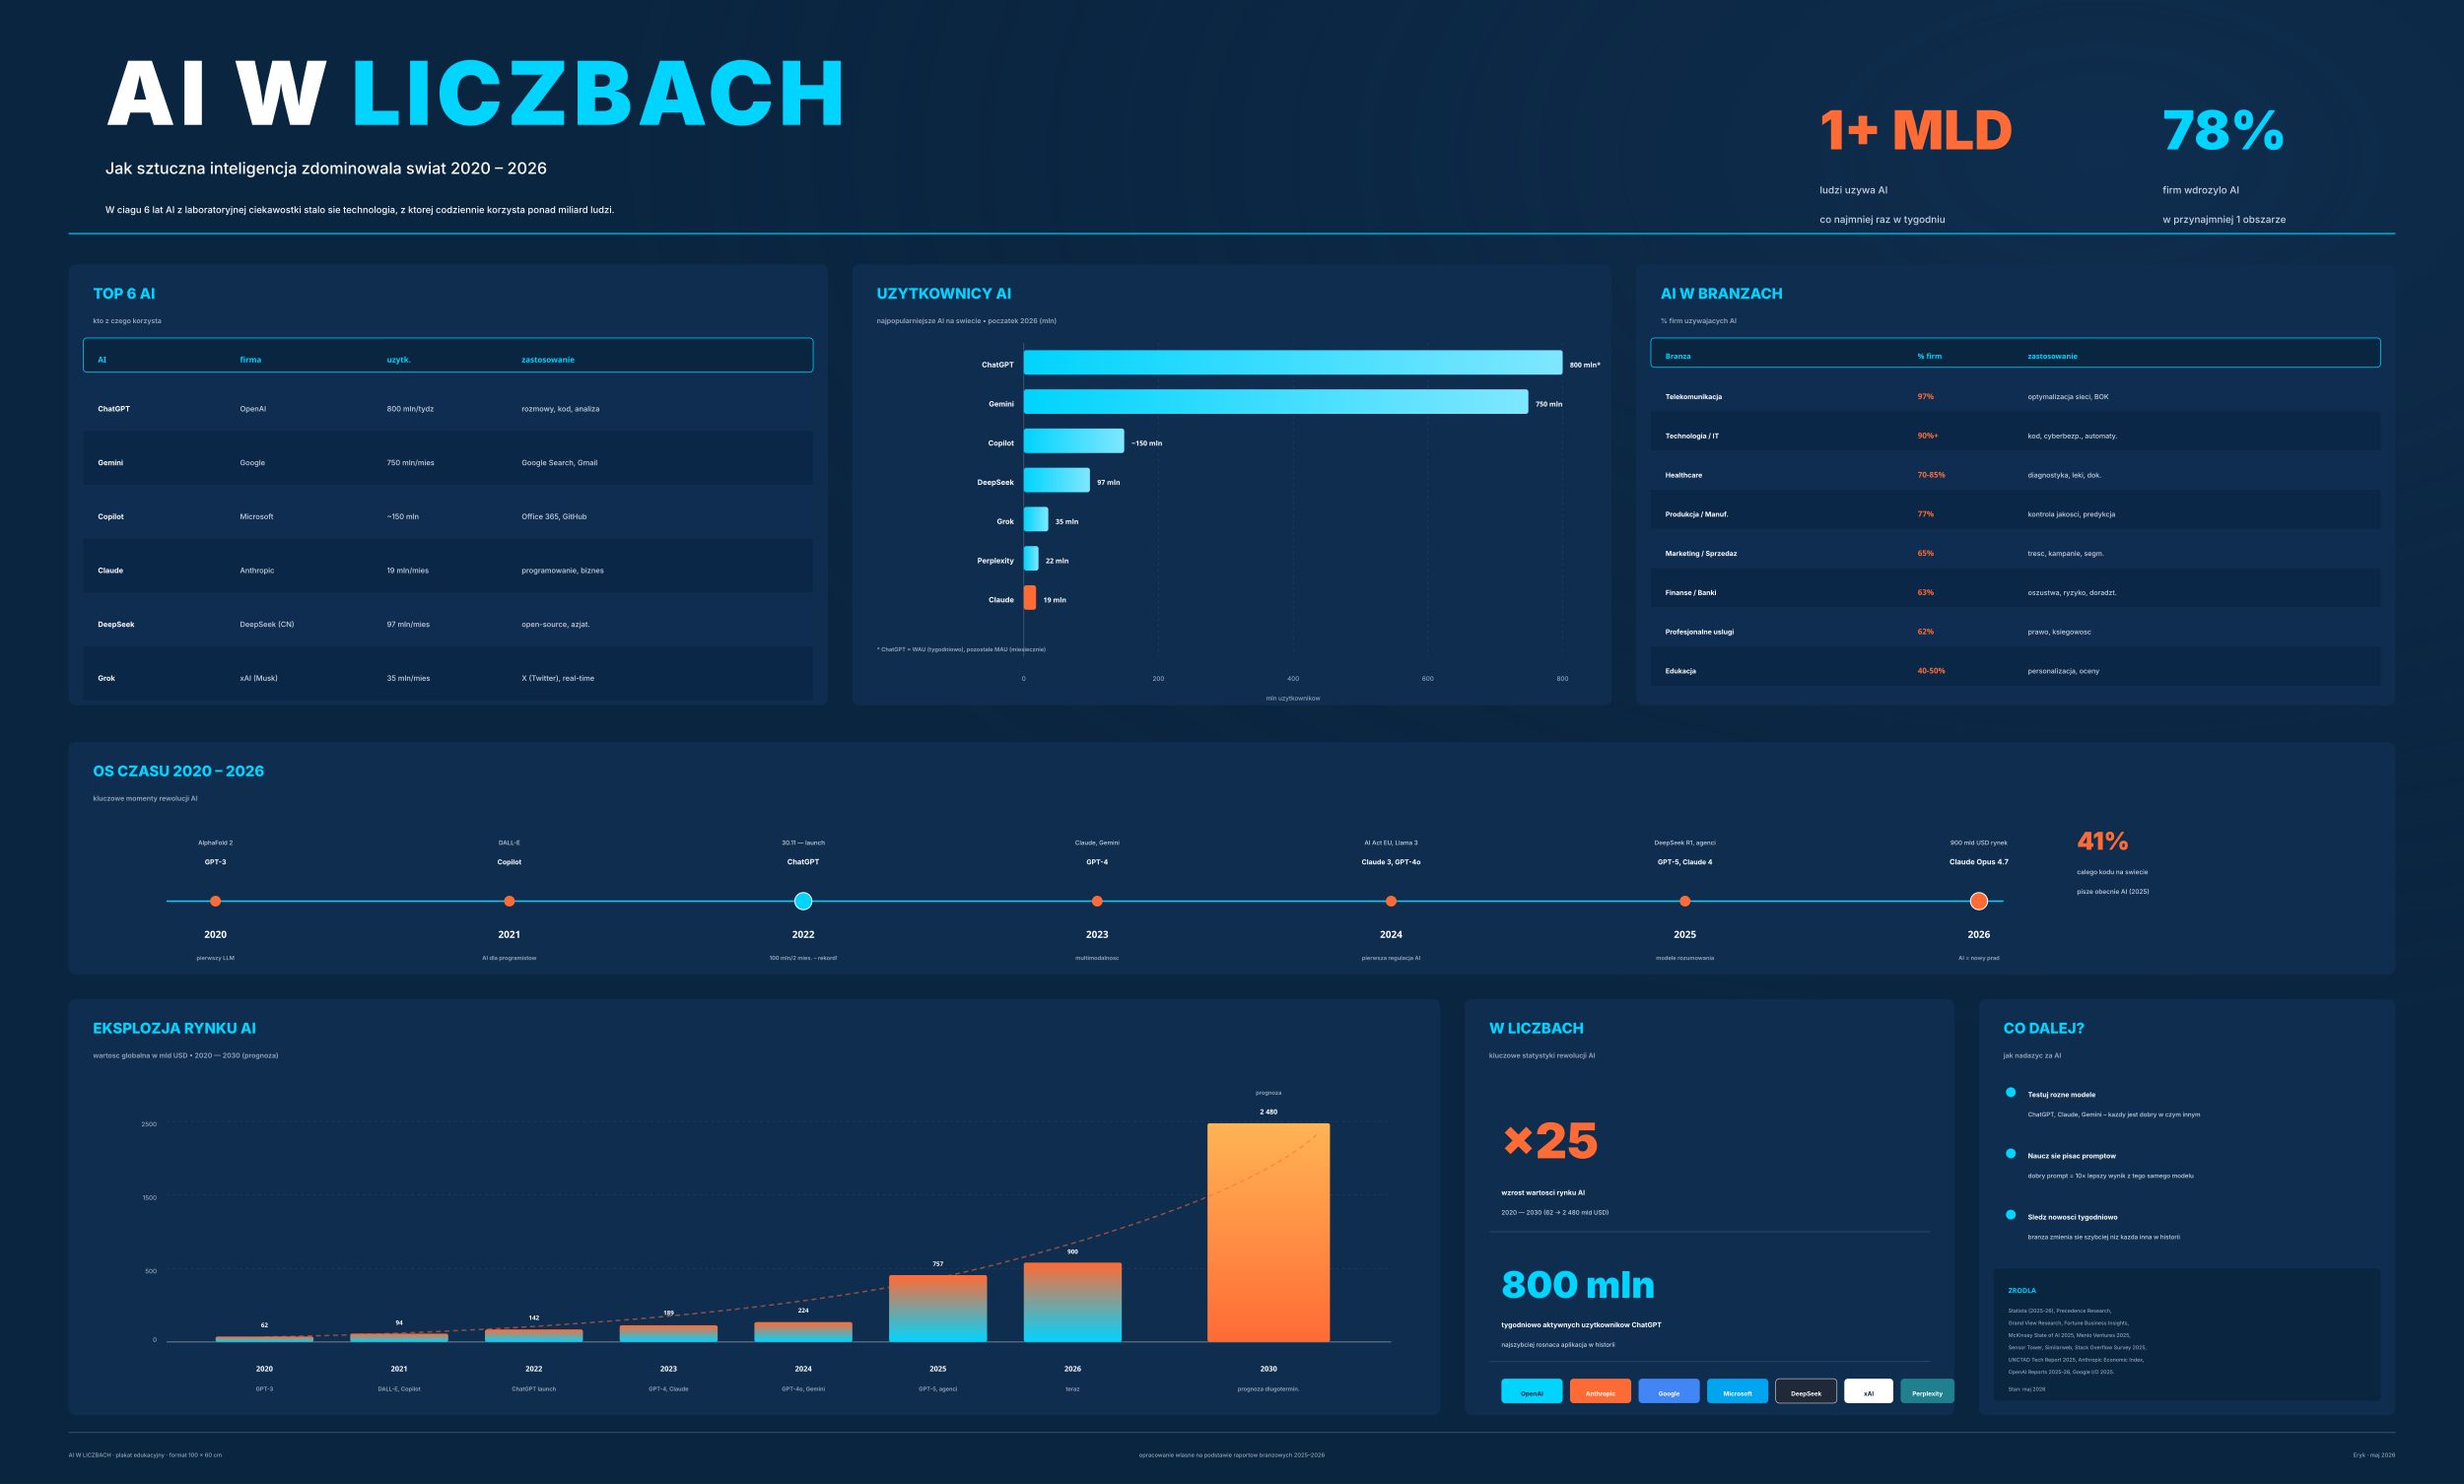
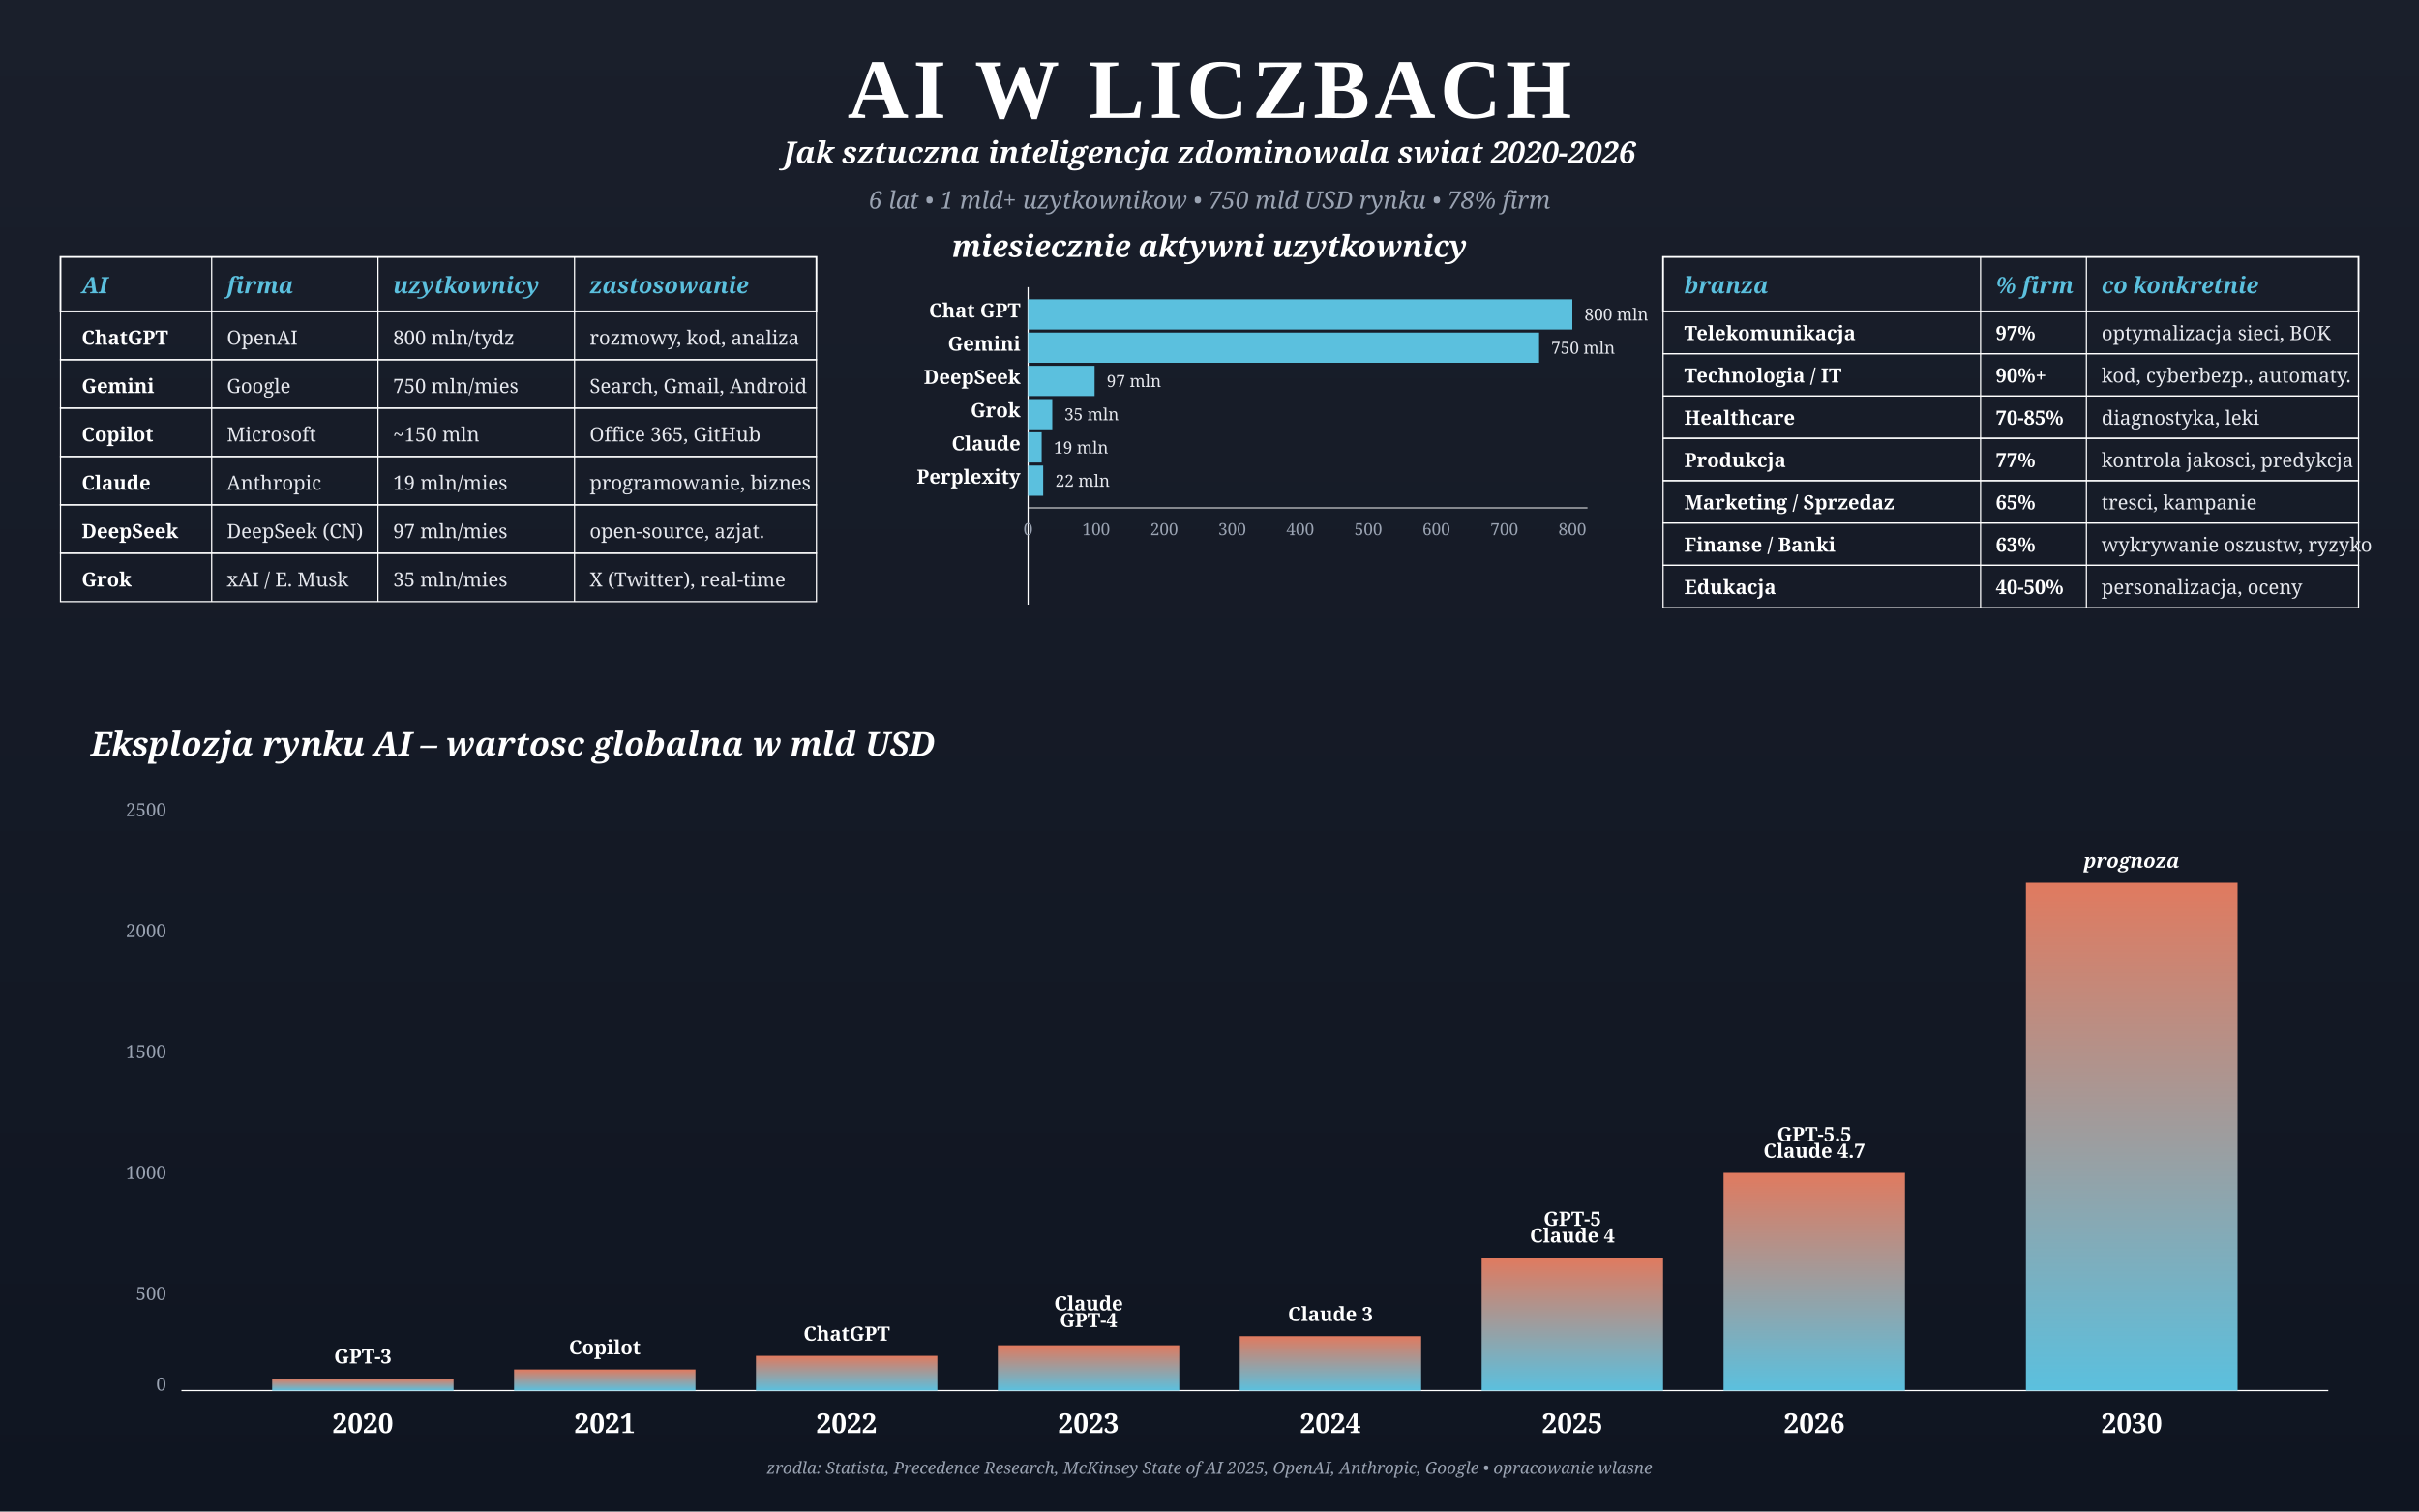
- <svg xmlns="http://www.w3.org/2000/svg" width="1006mm" height="606mm" viewBox="-3 -3 1006 606">
+ <svg xmlns="http://www.w3.org/2000/svg" width="1600" height="1000" viewBox="0 0 1600 1000">
  <defs>
-     <linearGradient id="gradMarket" x1="0" y1="1" x2="0" y2="0">
-       <stop offset="0" stop-color="#00D4FF" />
-       <stop offset="1" stop-color="#FF6B35" />
+     <linearGradient id="gradGrowth" x1="0" y1="1" x2="0" y2="0">
+       <stop offset="0" stop-color="#5BC0DE" />
+       <stop offset="1" stop-color="#E07A5F" />
    </linearGradient>
-     <linearGradient id="gradForecast" x1="0" y1="1" x2="0" y2="0">
-       <stop offset="0" stop-color="#FF6B35" />
-       <stop offset="1" stop-color="#FFB454" />
-     </linearGradient>
-     <linearGradient id="gradBar" x1="0" y1="0" x2="1" y2="0">
-       <stop offset="0" stop-color="#00D4FF" />
-       <stop offset="1" stop-color="#7FE7FF" />
+     <linearGradient id="bg" x1="0" y1="0" x2="0" y2="1">
+       <stop offset="0" stop-color="#1A1F2B" />
+       <stop offset="1" stop-color="#0F1521" />
    </linearGradient>
    <style>
-       /* Rozmiary fontow w punktach (pt). 1pt ≈ 0.353 mm. */
-       .ttl      { font-family:'Montserrat','Inter','Arial Black',sans-serif; font-weight:900; fill:#FFFFFF; }
-       .ttl-acc  { font-family:'Montserrat','Inter',sans-serif; font-weight:900; fill:#00D4FF; }
-       .lead     { font-family:'Inter','Montserrat',sans-serif; font-weight:500; fill:#FFFFFF; }
-       .h2       { font-family:'Montserrat','Inter',sans-serif; font-weight:800; fill:#FFFFFF; }
-       .h2-acc   { font-family:'Montserrat','Inter',sans-serif; font-weight:800; fill:#00D4FF; }
-       .h3       { font-family:'Montserrat','Inter',sans-serif; font-weight:700; fill:#FFFFFF; }
-       .sub      { font-family:'Inter',sans-serif; font-weight:600; fill:#9AA7BD; }
-       .th       { font-family:'Montserrat',sans-serif; font-weight:800; fill:#00D4FF; }
-       .td       { font-family:'Inter','Arial',sans-serif; font-weight:700; fill:#FFFFFF; }
-       .td-s     { font-family:'Inter','Arial',sans-serif; font-weight:500; fill:#CDD6E4; }
-       .axis     { font-family:'Inter',sans-serif; font-weight:500; fill:#9AA7BD; }
-       .val      { font-family:'Montserrat',sans-serif; font-weight:700; fill:#FFFFFF; }
-       .val-acc  { font-family:'Montserrat',sans-serif; font-weight:800; fill:#FF6B35; }
-       .big      { font-family:'Montserrat','Inter',sans-serif; font-weight:900; }
-       .yr       { font-family:'Montserrat',sans-serif; font-weight:900; fill:#FFFFFF; }
-       .src      { font-family:'Inter',sans-serif; font-weight:500; fill:#9AA7BD; }
+       .title    { font-family: 'Playfair Display','Georgia','Times New Roman',serif; font-weight: 900; fill:#FFFFFF; }
+       .subtitle { font-family: 'Playfair Display','Georgia',serif; font-weight: 700; font-style: italic; fill:#FFFFFF; }
+       .tagline  { font-family: 'Georgia',serif; font-weight: 400; font-style: italic; fill:#9AA3B2; }
+       .h2       { font-family: 'Georgia',serif; font-weight: 700; fill:#FFFFFF; }
+       .th       { font-family: 'Georgia',serif; font-weight: 700; font-style: italic; fill:#5BC0DE; }
+       .td       { font-family: 'Georgia',serif; font-weight: 700; fill:#FFFFFF; }
+       .td-s     { font-family: 'Georgia',serif; font-weight: 400; fill:#E6E8EE; }
+       .axis     { font-family: 'Georgia',serif; font-weight: 400; fill:#9AA3B2; }
+       .lbl      { font-family: 'Georgia',serif; font-weight: 700; fill:#FFFFFF; }
+       .yr       { font-family: 'Georgia',serif; font-weight: 700; fill:#FFFFFF; }
    </style>
  </defs>
-   <rect x="-3" y="-3" width="1006" height="606" fill="#0A2540" />
-   <rect x="-3" y="-3" width="1006" height="606" fill="url(#bgDecor)" opacity="0.5" />
-   <defs>
-     <radialGradient id="bgDecor" cx="0.85" cy="0.1" r="0.6">
-       <stop offset="0" stop-color="#13355C" stop-opacity="1" />
-       <stop offset="1" stop-color="#0A2540" stop-opacity="0" />
-     </radialGradient>
-   </defs>
+   <rect x="0" y="0" width="1600" height="1000" fill="url(#bg)" />
  <g id="header">
-     <rect x="25" y="92" width="950" height="0.8" fill="#00D4FF" opacity="0.6" />
-     <text class="ttl" x="40" y="48" font-size="36" letter-spacing="2">
-       AI W <tspan class="ttl-acc">LICZBACH</tspan>
-     </text>
-     <text class="lead" x="40" y="68" font-size="6.5" fill="#9AA7BD" font-weight="600">
-       Jak sztuczna inteligencja zdominowala swiat 2020 – 2026
-     </text>
-     <text class="lead" x="40" y="84" font-size="3.8" fill="#CDD6E4">
-       W ciagu 6 lat AI z laboratoryjnej ciekawostki stalo sie technologia, z ktorej codziennie korzysta ponad miliard ludzi.
-     </text>
-     <g transform="translate(740,20)">
-       <text class="big" x="0" y="38" font-size="22" fill="#FF6B35">1+ MLD</text>
-       <text class="td-s" x="0" y="56" font-size="4" fill="#FFFFFF">ludzi uzywa AI</text>
-       <text class="td-s" x="0" y="68" font-size="4" fill="#9AA7BD">co najmniej raz w tygodniu</text>
-     </g>
-     <g transform="translate(880,20)">
-       <text class="big" x="0" y="38" font-size="22" fill="#00D4FF">78%</text>
-       <text class="td-s" x="0" y="56" font-size="4" fill="#FFFFFF">firm wdrozylo AI</text>
-       <text class="td-s" x="0" y="68" font-size="4" fill="#9AA7BD">w przynajmniej 1 obszarze</text>
-     </g>
-   </g>
-   <g id="table1" transform="translate(25,105)">
-     <rect x="0" y="0" width="310" height="180" fill="#0E2D4F" rx="3" />
-     <text class="h2-acc" x="10" y="14" font-size="6">TOP 6 AI</text>
-     <text class="sub" x="10" y="24" font-size="2.8">kto z czego korzysta</text>
-     <rect x="6" y="30" width="298" height="14" fill="#0A2540" stroke="#00D4FF" stroke-width="0.3" rx="1.5" />
-     <text class="th" x="12" y="40" font-size="3.2">AI</text>
-     <text class="th" x="70" y="40" font-size="3.2">firma</text>
-     <text class="th" x="130" y="40" font-size="3.2">uzytk.</text>
-     <text class="th" x="185" y="40" font-size="3.2">zastosowanie</text>
-     <g font-size="3">
-       <rect x="6" y="46" width="298" height="22" fill="#0F2D50" />
-       <text class="td" x="12" y="60">ChatGPT</text>
-       <text class="td-s" x="70" y="60">OpenAI</text>
-       <text class="td-s" x="130" y="60">800 mln/tydz</text>
-       <text class="td-s" x="185" y="60">rozmowy, kod, analiza</text>
-       <rect x="6" y="68" width="298" height="22" fill="#0B2747" />
-       <text class="td" x="12" y="82">Gemini</text>
-       <text class="td-s" x="70" y="82">Google</text>
-       <text class="td-s" x="130" y="82">750 mln/mies</text>
-       <text class="td-s" x="185" y="82">Google Search, Gmail</text>
-       <rect x="6" y="90" width="298" height="22" fill="#0F2D50" />
-       <text class="td" x="12" y="104">Copilot</text>
-       <text class="td-s" x="70" y="104">Microsoft</text>
-       <text class="td-s" x="130" y="104">~150 mln</text>
-       <text class="td-s" x="185" y="104">Office 365, GitHub</text>
-       <rect x="6" y="112" width="298" height="22" fill="#0B2747" />
-       <text class="td" x="12" y="126">Claude</text>
-       <text class="td-s" x="70" y="126">Anthropic</text>
-       <text class="td-s" x="130" y="126">19 mln/mies</text>
-       <text class="td-s" x="185" y="126">programowanie, biznes</text>
-       <rect x="6" y="134" width="298" height="22" fill="#0F2D50" />
-       <text class="td" x="12" y="148">DeepSeek</text>
-       <text class="td-s" x="70" y="148">DeepSeek (CN)</text>
-       <text class="td-s" x="130" y="148">97 mln/mies</text>
-       <text class="td-s" x="185" y="148">open-source, azjat.</text>
-       <rect x="6" y="156" width="298" height="22" fill="#0B2747" />
-       <text class="td" x="12" y="170">Grok</text>
-       <text class="td-s" x="70" y="170">xAI (Musk)</text>
-       <text class="td-s" x="130" y="170">35 mln/mies</text>
-       <text class="td-s" x="185" y="170">X (Twitter), real-time</text>
-     </g>
-   </g>
-   <g id="chart1" transform="translate(345,105)">
-     <rect x="0" y="0" width="310" height="180" fill="#0E2D4F" rx="3" />
-     <text class="h2-acc" x="10" y="14" font-size="6">UZYTKOWNICY AI</text>
-     <text class="sub" x="10" y="24" font-size="2.8">najpopularniejsze AI na swiecie • poczatek 2026 (mln)</text>
-     <line x1="70" y1="32" x2="70" y2="160" stroke="#FFFFFF" stroke-opacity="0.25" stroke-width="0.3" />
-     <g stroke="#FFFFFF" stroke-opacity="0.10" stroke-width="0.25" stroke-dasharray="1,1.5">
-       <line x1="125" y1="32" x2="125" y2="160" />
-       <line x1="180" y1="32" x2="180" y2="160" />
-       <line x1="235" y1="32" x2="235" y2="160" />
-       <line x1="290" y1="32" x2="290" y2="160" />
-     </g>
-     <g class="axis" font-size="2.5">
-       <text x="70" y="170" text-anchor="middle">0</text>
-       <text x="125" y="170" text-anchor="middle">200</text>
-       <text x="180" y="170" text-anchor="middle">400</text>
-       <text x="235" y="170" text-anchor="middle">600</text>
-       <text x="290" y="170" text-anchor="middle">800</text>
-       <text x="180" y="178" text-anchor="middle" font-size="2.5">mln uzytkownikow</text>
-     </g>
-     <text class="td" x="66" y="42" text-anchor="end" font-size="3">ChatGPT</text>
-     <rect x="70" y="35" width="220" height="10" fill="url(#gradBar)" rx="1" />
-     <text class="val" x="293" y="42" font-size="2.8">800 mln*</text>
-     <text class="td" x="66" y="58" text-anchor="end" font-size="3">Gemini</text>
-     <rect x="70" y="51" width="206" height="10" fill="url(#gradBar)" rx="1" />
-     <text class="val" x="279" y="58" font-size="2.8">750 mln</text>
-     <text class="td" x="66" y="74" text-anchor="end" font-size="3">Copilot</text>
-     <rect x="70" y="67" width="41" height="10" fill="url(#gradBar)" rx="1" />
-     <text class="val" x="114" y="74" font-size="2.8">~150 mln</text>
-     <text class="td" x="66" y="90" text-anchor="end" font-size="3">DeepSeek</text>
-     <rect x="70" y="83" width="27" height="10" fill="url(#gradBar)" rx="1" />
-     <text class="val" x="100" y="90" font-size="2.8">97 mln</text>
-     <text class="td" x="66" y="106" text-anchor="end" font-size="3">Grok</text>
-     <rect x="70" y="99" width="10" height="10" fill="url(#gradBar)" rx="1" />
-     <text class="val" x="83" y="106" font-size="2.8">35 mln</text>
-     <text class="td" x="66" y="122" text-anchor="end" font-size="3">Perplexity</text>
-     <rect x="70" y="115" width="6" height="10" fill="url(#gradBar)" rx="1" />
-     <text class="val" x="79" y="122" font-size="2.8">22 mln</text>
-     <text class="td" x="66" y="138" text-anchor="end" font-size="3" fill="#FF6B35">Claude</text>
-     <rect x="70" y="131" width="5" height="10" fill="#FF6B35" rx="1" />
-     <text class="val" x="78" y="138" font-size="2.8">19 mln</text>
-     <text class="sub" x="10" y="158" font-size="2.3" fill="#7F8CA6">
-       * ChatGPT = WAU (tygodniowo), pozostale MAU (miesiecznie)
-     </text>
-   </g>
-   <g id="table2" transform="translate(665,105)">
-     <rect x="0" y="0" width="310" height="180" fill="#0E2D4F" rx="3" />
-     <text class="h2-acc" x="10" y="14" font-size="6">AI W BRANZACH</text>
-     <text class="sub" x="10" y="24" font-size="2.8">% firm uzywajacych AI</text>
-     <rect x="6" y="30" width="298" height="12" fill="#0A2540" stroke="#00D4FF" stroke-width="0.3" rx="1.5" />
-     <text class="th" x="12" y="38.5" font-size="3">Branza</text>
-     <text class="th" x="115" y="38.5" font-size="3">% firm</text>
-     <text class="th" x="160" y="38.5" font-size="3">zastosowanie</text>
-     <g font-size="2.8">
-       <rect x="6" y="44" width="298" height="16" fill="#0F2D50" />
-       <text class="td" x="12" y="55">Telekomunikacja</text>
-       <text class="val-acc" x="115" y="55" font-size="3.2">97%</text>
-       <text class="td-s" x="160" y="55">optymalizacja sieci, BOK</text>
-       <rect x="6" y="60" width="298" height="16" fill="#0B2747" />
-       <text class="td" x="12" y="71">Technologia / IT</text>
-       <text class="val-acc" x="115" y="71" font-size="3.2">90%+</text>
-       <text class="td-s" x="160" y="71">kod, cyberbezp., automaty.</text>
-       <rect x="6" y="76" width="298" height="16" fill="#0F2D50" />
-       <text class="td" x="12" y="87">Healthcare</text>
-       <text class="val-acc" x="115" y="87" font-size="3.2">70-85%</text>
-       <text class="td-s" x="160" y="87">diagnostyka, leki, dok.</text>
-       <rect x="6" y="92" width="298" height="16" fill="#0B2747" />
-       <text class="td" x="12" y="103">Produkcja / Manuf.</text>
-       <text class="val-acc" x="115" y="103" font-size="3.2">77%</text>
-       <text class="td-s" x="160" y="103">kontrola jakosci, predykcja</text>
-       <rect x="6" y="108" width="298" height="16" fill="#0F2D50" />
-       <text class="td" x="12" y="119">Marketing / Sprzedaz</text>
-       <text class="val-acc" x="115" y="119" font-size="3.2">65%</text>
-       <text class="td-s" x="160" y="119">tresc, kampanie, segm.</text>
-       <rect x="6" y="124" width="298" height="16" fill="#0B2747" />
-       <text class="td" x="12" y="135">Finanse / Banki</text>
-       <text class="val-acc" x="115" y="135" font-size="3.2">63%</text>
-       <text class="td-s" x="160" y="135">oszustwa, ryzyko, doradzt.</text>
-       <rect x="6" y="140" width="298" height="16" fill="#0F2D50" />
-       <text class="td" x="12" y="151">Profesjonalne uslugi</text>
-       <text class="val-acc" x="115" y="151" font-size="3.2">62%</text>
-       <text class="td-s" x="160" y="151">prawo, ksiegowosc</text>
-       <rect x="6" y="156" width="298" height="16" fill="#0B2747" />
-       <text class="td" x="12" y="167">Edukacja</text>
-       <text class="val-acc" x="115" y="167" font-size="3.2">40-50%</text>
-       <text class="td-s" x="160" y="167">personalizacja, oceny</text>
-     </g>
-   </g>
-   <g id="timeline" transform="translate(25,300)">
-     <rect x="0" y="0" width="950" height="95" fill="#0E2D4F" rx="3" />
-     <text class="h2-acc" x="10" y="14" font-size="6">OS CZASU 2020 – 2026</text>
-     <text class="sub" x="10" y="24" font-size="2.8">kluczowe momenty rewolucji AI</text>
-     <g transform="translate(820,30)">
-       <text class="big" x="0" y="14" font-size="10" fill="#FF6B35">41%</text>
-       <text class="td-s" x="0" y="24" font-size="2.6" fill="#FFFFFF">calego kodu na swiecie</text>
-       <text class="td-s" x="0" y="32" font-size="2.6" fill="#9AA7BD">pisze obecnie AI (2025)</text>
-     </g>
-     <line x1="40" y1="65" x2="790" y2="65" stroke="#00D4FF" stroke-width="0.6" />
-     <g>
-       <circle cx="60" cy="65" r="2.2" fill="#FF6B35" />
-       <text class="yr" x="60" y="80" text-anchor="middle" font-size="4">2020</text>
-       <text class="td" x="60" y="50" text-anchor="middle" font-size="2.8">GPT-3</text>
-       <text class="td-s" x="60" y="42" text-anchor="middle" font-size="2.5">AlphaFold 2</text>
-       <text class="sub" x="60" y="89" text-anchor="middle" font-size="2.3">pierwszy LLM</text>
-       <circle cx="180" cy="65" r="2.2" fill="#FF6B35" />
-       <text class="yr" x="180" y="80" text-anchor="middle" font-size="4">2021</text>
-       <text class="td" x="180" y="50" text-anchor="middle" font-size="2.8">Copilot</text>
-       <text class="td-s" x="180" y="42" text-anchor="middle" font-size="2.5">DALL-E</text>
-       <text class="sub" x="180" y="89" text-anchor="middle" font-size="2.3">AI dla programistow</text>
-       <circle cx="300" cy="65" r="3.5" fill="#00D4FF" stroke="#FFFFFF" stroke-width="0.4" />
-       <text class="yr" x="300" y="80" text-anchor="middle" font-size="4" fill="#00D4FF">2022</text>
-       <text class="td" x="300" y="50" text-anchor="middle" font-size="3">ChatGPT</text>
-       <text class="td-s" x="300" y="42" text-anchor="middle" font-size="2.5">30.11 — launch</text>
-       <text class="sub" x="300" y="89" text-anchor="middle" font-size="2.3" fill="#00D4FF">100 mln/2 mies. – rekord!</text>
-       <circle cx="420" cy="65" r="2.2" fill="#FF6B35" />
-       <text class="yr" x="420" y="80" text-anchor="middle" font-size="4">2023</text>
-       <text class="td" x="420" y="50" text-anchor="middle" font-size="2.8">GPT-4</text>
-       <text class="td-s" x="420" y="42" text-anchor="middle" font-size="2.5">Claude, Gemini</text>
-       <text class="sub" x="420" y="89" text-anchor="middle" font-size="2.3">multimodalnosc</text>
-       <circle cx="540" cy="65" r="2.2" fill="#FF6B35" />
-       <text class="yr" x="540" y="80" text-anchor="middle" font-size="4">2024</text>
-       <text class="td" x="540" y="50" text-anchor="middle" font-size="2.8">Claude 3, GPT-4o</text>
-       <text class="td-s" x="540" y="42" text-anchor="middle" font-size="2.5">AI Act EU, Llama 3</text>
-       <text class="sub" x="540" y="89" text-anchor="middle" font-size="2.3">pierwsza regulacja AI</text>
-       <circle cx="660" cy="65" r="2.2" fill="#FF6B35" />
-       <text class="yr" x="660" y="80" text-anchor="middle" font-size="4">2025</text>
-       <text class="td" x="660" y="50" text-anchor="middle" font-size="2.8">GPT-5, Claude 4</text>
-       <text class="td-s" x="660" y="42" text-anchor="middle" font-size="2.5">DeepSeek R1, agenci</text>
-       <text class="sub" x="660" y="89" text-anchor="middle" font-size="2.3">modele rozumowania</text>
-       <circle cx="780" cy="65" r="3.5" fill="#FF6B35" stroke="#FFFFFF" stroke-width="0.4" />
-       <text class="yr" x="780" y="80" text-anchor="middle" font-size="4" fill="#FF6B35">2026</text>
-       <text class="td" x="780" y="50" text-anchor="middle" font-size="3">Claude Opus 4.7</text>
-       <text class="td-s" x="780" y="42" text-anchor="middle" font-size="2.5">900 mld USD rynek</text>
-       <text class="sub" x="780" y="89" text-anchor="middle" font-size="2.3" fill="#FF6B35">AI = nowy prad</text>
-     </g>
-   </g>
-   <g id="chart2" transform="translate(25,405)">
-     <rect x="0" y="0" width="560" height="170" fill="#0E2D4F" rx="3" />
-     <text class="h2-acc" x="10" y="14" font-size="6">EKSPLOZJA RYNKU AI</text>
-     <text class="sub" x="10" y="24" font-size="2.8">wartosc globalna w mld USD • 2020 — 2030 (prognoza)</text>
-     <g stroke="#FFFFFF" stroke-opacity="0.10" stroke-width="0.25" stroke-dasharray="1,1.5">
-       <line x1="40" y1="50" x2="540" y2="50" />
-       <line x1="40" y1="80" x2="540" y2="80" />
-       <line x1="40" y1="110" x2="540" y2="110" />
-     </g>
-     <g class="axis" font-size="2.5">
-       <text x="36" y="52" text-anchor="end">2500</text>
-       <text x="36" y="82" text-anchor="end">1500</text>
-       <text x="36" y="112" text-anchor="end">500</text>
-       <text x="36" y="140" text-anchor="end">0</text>
-     </g>
-     <line x1="40" y1="140" x2="540" y2="140" stroke="#FFFFFF" stroke-opacity="0.4" stroke-width="0.4" />
-     <g transform="translate(60,0)">
-       <rect x="0" y="137.8" width="40" height="2.2" fill="url(#gradMarket)" rx="0.8" />
-       <text class="val" x="20" y="134" text-anchor="middle" font-size="2.5">62</text>
-       <text class="yr" x="20" y="152" text-anchor="middle" font-size="3">2020</text>
-       <text class="sub" x="20" y="160" text-anchor="middle" font-size="2.3">GPT-3</text>
-     </g>
-     <g transform="translate(115,0)">
-       <rect x="0" y="136.6" width="40" height="3.4" fill="url(#gradMarket)" rx="0.8" />
-       <text class="val" x="20" y="133" text-anchor="middle" font-size="2.5">94</text>
-       <text class="yr" x="20" y="152" text-anchor="middle" font-size="3">2021</text>
-       <text class="sub" x="20" y="160" text-anchor="middle" font-size="2.3">DALL-E, Copilot</text>
-     </g>
-     <g transform="translate(170,0)">
-       <rect x="0" y="134.9" width="40" height="5.1" fill="url(#gradMarket)" rx="0.8" />
-       <text class="val" x="20" y="131" text-anchor="middle" font-size="2.5">142</text>
-       <text class="yr" x="20" y="152" text-anchor="middle" font-size="3">2022</text>
-       <text class="sub" x="20" y="160" text-anchor="middle" font-size="2.3">ChatGPT launch</text>
-     </g>
-     <g transform="translate(225,0)">
-       <rect x="0" y="133.2" width="40" height="6.8" fill="url(#gradMarket)" rx="0.8" />
-       <text class="val" x="20" y="129" text-anchor="middle" font-size="2.5">189</text>
-       <text class="yr" x="20" y="152" text-anchor="middle" font-size="3">2023</text>
-       <text class="sub" x="20" y="160" text-anchor="middle" font-size="2.3">GPT-4, Claude</text>
+     <text class="title" x="800" y="78" font-size="56" text-anchor="middle" letter-spacing="3">AI W LICZBACH</text>
+     <text class="subtitle" x="800" y="108" font-size="20" text-anchor="middle">Jak sztuczna inteligencja zdominowala swiat 2020-2026</text>
+     <text class="tagline" x="800" y="138" font-size="16" text-anchor="middle">6 lat • 1 mld+ uzytkownikow • 750 mld USD rynku • 78% firm</text>
+   </g>
+   <g id="tab1" transform="translate(40,170)">
+     <rect x="0" y="0" width="500" height="36" fill="none" stroke="#FFFFFF" stroke-width="1.2" />
+     <text class="th" x="14" y="24" font-size="15">AI</text>
+     <text class="th" x="110" y="24" font-size="15">firma</text>
+     <text class="th" x="220" y="24" font-size="15">uzytkownicy</text>
+     <text class="th" x="350" y="24" font-size="15">zastosowanie</text>
+     <g font-size="13">
+       <rect x="0" y="36" width="500" height="32" fill="none" stroke="#FFFFFF" stroke-width="0.8" />
+       <text class="td" x="14" y="58">ChatGPT</text>
+       <text class="td-s" x="110" y="58">OpenAI</text>
+       <text class="td-s" x="220" y="58">800 mln/tydz</text>
+       <text class="td-s" x="350" y="58">rozmowy, kod, analiza</text>
+       <rect x="0" y="68" width="500" height="32" fill="none" stroke="#FFFFFF" stroke-width="0.8" />
+       <text class="td" x="14" y="90">Gemini</text>
+       <text class="td-s" x="110" y="90">Google</text>
+       <text class="td-s" x="220" y="90">750 mln/mies</text>
+       <text class="td-s" x="350" y="90">Search, Gmail, Android</text>
+       <rect x="0" y="100" width="500" height="32" fill="none" stroke="#FFFFFF" stroke-width="0.8" />
+       <text class="td" x="14" y="122">Copilot</text>
+       <text class="td-s" x="110" y="122">Microsoft</text>
+       <text class="td-s" x="220" y="122">~150 mln</text>
+       <text class="td-s" x="350" y="122">Office 365, GitHub</text>
+       <rect x="0" y="132" width="500" height="32" fill="none" stroke="#FFFFFF" stroke-width="0.8" />
+       <text class="td" x="14" y="154">Claude</text>
+       <text class="td-s" x="110" y="154">Anthropic</text>
+       <text class="td-s" x="220" y="154">19 mln/mies</text>
+       <text class="td-s" x="350" y="154">programowanie, biznes</text>
+       <rect x="0" y="164" width="500" height="32" fill="none" stroke="#FFFFFF" stroke-width="0.8" />
+       <text class="td" x="14" y="186">DeepSeek</text>
+       <text class="td-s" x="110" y="186">DeepSeek (CN)</text>
+       <text class="td-s" x="220" y="186">97 mln/mies</text>
+       <text class="td-s" x="350" y="186">open-source, azjat.</text>
+       <rect x="0" y="196" width="500" height="32" fill="none" stroke="#FFFFFF" stroke-width="0.8" />
+       <text class="td" x="14" y="218">Grok</text>
+       <text class="td-s" x="110" y="218">xAI / E. Musk</text>
+       <text class="td-s" x="220" y="218">35 mln/mies</text>
+       <text class="td-s" x="350" y="218">X (Twitter), real-time</text>
+     </g>
+     <g stroke="#FFFFFF" stroke-width="0.8">
+       <line x1="100" y1="0" x2="100" y2="228" />
+       <line x1="210" y1="0" x2="210" y2="228" />
+       <line x1="340" y1="0" x2="340" y2="228" />
+     </g>
+   </g>
+   <g id="bars" transform="translate(580,170)">
+     <text class="h2" x="220" y="0" font-size="20" text-anchor="middle" font-style="italic">miesiecznie aktywni uzytkownicy</text>
+     <line x1="100" y1="20" x2="100" y2="230" stroke="#FFFFFF" stroke-width="0.8" />
+     <text class="td" x="95" y="40" text-anchor="end" font-size="13">Chat GPT</text>
+     <rect x="100" y="28" width="360" height="20" fill="#5BC0DE" />
+     <text class="td-s" x="468" y="42" font-size="11">800 mln</text>
+     <text class="td" x="95" y="62" text-anchor="end" font-size="13">Gemini</text>
+     <rect x="100" y="50" width="338" height="20" fill="#5BC0DE" />
+     <text class="td-s" x="446" y="64" font-size="11">750 mln</text>
+     <text class="td" x="95" y="84" text-anchor="end" font-size="13">DeepSeek</text>
+     <rect x="100" y="72" width="44" height="20" fill="#5BC0DE" />
+     <text class="td-s" x="152" y="86" font-size="11">97 mln</text>
+     <text class="td" x="95" y="106" text-anchor="end" font-size="13">Grok</text>
+     <rect x="100" y="94" width="16" height="20" fill="#5BC0DE" />
+     <text class="td-s" x="124" y="108" font-size="11">35 mln</text>
+     <text class="td" x="95" y="128" text-anchor="end" font-size="13">Claude</text>
+     <rect x="100" y="116" width="9" height="20" fill="#5BC0DE" />
+     <text class="td-s" x="117" y="130" font-size="11">19 mln</text>
+     <text class="td" x="95" y="150" text-anchor="end" font-size="13">Perplexity</text>
+     <rect x="100" y="138" width="10" height="20" fill="#5BC0DE" />
+     <text class="td-s" x="118" y="152" font-size="11">22 mln</text>
+     <line x1="100" y1="166" x2="470" y2="166" stroke="#FFFFFF" stroke-width="0.6" />
+     <g class="axis" font-size="11">
+       <text x="100" y="184" text-anchor="middle">0</text>
+       <text x="145" y="184" text-anchor="middle">100</text>
+       <text x="190" y="184" text-anchor="middle">200</text>
+       <text x="235" y="184" text-anchor="middle">300</text>
+       <text x="280" y="184" text-anchor="middle">400</text>
+       <text x="325" y="184" text-anchor="middle">500</text>
+       <text x="370" y="184" text-anchor="middle">600</text>
+       <text x="415" y="184" text-anchor="middle">700</text>
+       <text x="460" y="184" text-anchor="middle">800</text>
+     </g>
+   </g>
+   <g id="tab2" transform="translate(1100,170)">
+     <rect x="0" y="0" width="460" height="36" fill="none" stroke="#FFFFFF" stroke-width="1.2" />
+     <text class="th" x="14" y="24" font-size="15">branza</text>
+     <text class="th" x="220" y="24" font-size="15">% firm</text>
+     <text class="th" x="290" y="24" font-size="15">co konkretnie</text>
+     <g font-size="13">
+       <rect x="0" y="36" width="460" height="28" fill="none" stroke="#FFFFFF" stroke-width="0.8" />
+       <text class="td" x="14" y="55">Telekomunikacja</text>
+       <text class="td" x="220" y="55" fill="#E07A5F">97%</text>
+       <text class="td-s" x="290" y="55">optymalizacja sieci, BOK</text>
+       <rect x="0" y="64" width="460" height="28" fill="none" stroke="#FFFFFF" stroke-width="0.8" />
+       <text class="td" x="14" y="83">Technologia / IT</text>
+       <text class="td" x="220" y="83" fill="#E07A5F">90%+</text>
+       <text class="td-s" x="290" y="83">kod, cyberbezp., automaty.</text>
+       <rect x="0" y="92" width="460" height="28" fill="none" stroke="#FFFFFF" stroke-width="0.8" />
+       <text class="td" x="14" y="111">Healthcare</text>
+       <text class="td" x="220" y="111" fill="#E07A5F">70-85%</text>
+       <text class="td-s" x="290" y="111">diagnostyka, leki</text>
+       <rect x="0" y="120" width="460" height="28" fill="none" stroke="#FFFFFF" stroke-width="0.8" />
+       <text class="td" x="14" y="139">Produkcja</text>
+       <text class="td" x="220" y="139" fill="#E07A5F">77%</text>
+       <text class="td-s" x="290" y="139">kontrola jakosci, predykcja</text>
+       <rect x="0" y="148" width="460" height="28" fill="none" stroke="#FFFFFF" stroke-width="0.8" />
+       <text class="td" x="14" y="167">Marketing / Sprzedaz</text>
+       <text class="td" x="220" y="167" fill="#E07A5F">65%</text>
+       <text class="td-s" x="290" y="167">tresci, kampanie</text>
+       <rect x="0" y="176" width="460" height="28" fill="none" stroke="#FFFFFF" stroke-width="0.8" />
+       <text class="td" x="14" y="195">Finanse / Banki</text>
+       <text class="td" x="220" y="195" fill="#E07A5F">63%</text>
+       <text class="td-s" x="290" y="195">wykrywanie oszustw, ryzyko</text>
+       <rect x="0" y="204" width="460" height="28" fill="none" stroke="#FFFFFF" stroke-width="0.8" />
+       <text class="td" x="14" y="223">Edukacja</text>
+       <text class="td" x="220" y="223" fill="#E07A5F">40-50%</text>
+       <text class="td-s" x="290" y="223">personalizacja, oceny</text>
+     </g>
+     <g stroke="#FFFFFF" stroke-width="0.8">
+       <line x1="210" y1="0" x2="210" y2="232" />
+       <line x1="280" y1="0" x2="280" y2="232" />
+     </g>
+   </g>
+   <g id="market" transform="translate(60,500)">
+     <text class="h2" x="0" y="0" font-size="22" font-style="italic">Eksplozja rynku AI – wartosc globalna w mld USD</text>
+     <g class="axis" font-size="12">
+       <text x="50" y="40" text-anchor="end">2500</text>
+       <text x="50" y="120" text-anchor="end">2000</text>
+       <text x="50" y="200" text-anchor="end">1500</text>
+       <text x="50" y="280" text-anchor="end">1000</text>
+       <text x="50" y="360" text-anchor="end">500</text>
+       <text x="50" y="420" text-anchor="end">0</text>
+     </g>
+     <line x1="60" y1="420" x2="1480" y2="420" stroke="#FFFFFF" stroke-width="0.8" />
+     <g transform="translate(120,0)">
+       <rect x="0" y="412" width="120" height="8" fill="url(#gradGrowth)" />
+       <text class="lbl" x="60" y="402" text-anchor="middle" font-size="13">GPT-3</text>
+       <text class="yr" x="60" y="448" text-anchor="middle" font-size="18">2020</text>
    </g>
    <g transform="translate(280,0)">
-       <rect x="0" y="131.9" width="40" height="8.1" fill="url(#gradMarket)" rx="0.8" />
-       <text class="val" x="20" y="128" text-anchor="middle" font-size="2.5">224</text>
-       <text class="yr" x="20" y="152" text-anchor="middle" font-size="3">2024</text>
-       <text class="sub" x="20" y="160" text-anchor="middle" font-size="2.3">GPT-4o, Gemini</text>
-     </g>
-     <g transform="translate(335,0)">
-       <rect x="0" y="112.7" width="40" height="27.3" fill="url(#gradMarket)" rx="0.8" />
-       <text class="val" x="20" y="109" text-anchor="middle" font-size="2.5">757</text>
-       <text class="yr" x="20" y="152" text-anchor="middle" font-size="3">2025</text>
-       <text class="sub" x="20" y="160" text-anchor="middle" font-size="2.3">GPT-5, agenci</text>
-     </g>
-     <g transform="translate(390,0)">
-       <rect x="0" y="107.6" width="40" height="32.4" fill="url(#gradMarket)" rx="0.8" />
-       <text class="val" x="20" y="104" text-anchor="middle" font-size="2.5">900</text>
-       <text class="yr" x="20" y="152" text-anchor="middle" font-size="3">2026</text>
-       <text class="sub" x="20" y="160" text-anchor="middle" font-size="2.3">teraz</text>
-     </g>
-     <g transform="translate(465,0)">
-       <rect x="0" y="50.7" width="50" height="89.3" fill="url(#gradForecast)" rx="0.8" />
-       <text class="val" x="25" y="47" text-anchor="middle" font-size="2.8" fill="#FFB454">2 480</text>
-       <text class="sub" x="25" y="39" text-anchor="middle" font-size="2.3" fill="#FFB454">prognoza</text>
-       <text class="yr" x="25" y="152" text-anchor="middle" font-size="3">2030</text>
-       <text class="sub" x="25" y="160" text-anchor="middle" font-size="2.3">prognoza dlugotermin.</text>
-     </g>
-     <path d="M 80,138 Q 280,134 380,108 T 510,55" stroke="#FF6B35" stroke-width="0.6" fill="none" stroke-dasharray="2,1.5" opacity="0.55" />
-   </g>
-   <g id="bigstats" transform="translate(595,405)">
-     <rect x="0" y="0" width="200" height="170" fill="#0E2D4F" rx="3" />
-     <text class="h2-acc" x="10" y="14" font-size="6">W LICZBACH</text>
-     <text class="sub" x="10" y="24" font-size="2.8">kluczowe statystyki rewolucji AI</text>
-     <g transform="translate(15,40)">
-       <text class="big" x="0" y="25" font-size="20" fill="#FF6B35">×25</text>
-       <text class="td" x="0" y="40" font-size="2.8" fill="#FFFFFF">wzrost wartosci rynku AI</text>
-       <text class="td-s" x="0" y="48" font-size="2.5" fill="#9AA7BD">2020 — 2030 (62 → 2 480 mld USD)</text>
-     </g>
-     <line x1="10" y1="95" x2="190" y2="95" stroke="#FFFFFF" stroke-opacity="0.15" stroke-width="0.3" />
-     <g transform="translate(15,100)">
-       <text class="big" x="0" y="22" font-size="15" fill="#00D4FF">800 mln</text>
-       <text class="td" x="0" y="34" font-size="2.8" fill="#FFFFFF">tygodniowo aktywnych uzytkownikow ChatGPT</text>
-       <text class="td-s" x="0" y="42" font-size="2.5" fill="#9AA7BD">najszybciej rosnaca aplikacja w historii</text>
-     </g>
-     <line x1="10" y1="148" x2="190" y2="148" stroke="#FFFFFF" stroke-opacity="0.15" stroke-width="0.3" />
-     <g transform="translate(15,155)" font-family="Inter,Arial,sans-serif" font-weight="700" font-size="2.5">
-       <rect x="0" y="0" width="25" height="10" fill="#00D4FF" rx="1.5" />
-       <text x="12.5" y="7" text-anchor="middle" fill="#0A2540">OpenAI</text>
-       <rect x="28" y="0" width="25" height="10" fill="#FF6B35" rx="1.5" />
-       <text x="40.5" y="7" text-anchor="middle" fill="#FFFFFF">Anthropic</text>
-       <rect x="56" y="0" width="25" height="10" fill="#4285F4" rx="1.5" />
-       <text x="68.5" y="7" text-anchor="middle" fill="#FFFFFF">Google</text>
-       <rect x="84" y="0" width="25" height="10" fill="#00A4EF" rx="1.5" />
-       <text x="96.5" y="7" text-anchor="middle" fill="#FFFFFF">Microsoft</text>
-       <rect x="112" y="0" width="25" height="10" fill="#1F2937" rx="1.5" stroke="#FFFFFF" stroke-width="0.2" />
-       <text x="124.5" y="7" text-anchor="middle" fill="#FFFFFF">DeepSeek</text>
-       <rect x="140" y="0" width="20" height="10" fill="#FFFFFF" rx="1.5" />
-       <text x="150" y="7" text-anchor="middle" fill="#0A2540">xAI</text>
-       <rect x="163" y="0" width="22" height="10" fill="#20808D" rx="1.5" />
-       <text x="174" y="7" text-anchor="middle" fill="#FFFFFF">Perplexity</text>
-     </g>
-   </g>
-   <g id="cta" transform="translate(805,405)">
-     <rect x="0" y="0" width="170" height="170" fill="#0E2D4F" rx="3" />
-     <text class="h2-acc" x="10" y="14" font-size="6">CO DALEJ?</text>
-     <text class="sub" x="10" y="24" font-size="2.8">jak nadazyc za AI</text>
-     <g transform="translate(10,35)">
-       <circle cx="3" cy="3" r="2" fill="#00D4FF" />
-       <text class="td" x="10" y="5" font-size="2.8">Testuj rozne modele</text>
-       <text class="td-s" x="10" y="13" font-size="2.5">ChatGPT, Claude, Gemini – kazdy jest dobry w czym innym</text>
-     </g>
-     <g transform="translate(10,60)">
-       <circle cx="3" cy="3" r="2" fill="#00D4FF" />
-       <text class="td" x="10" y="5" font-size="2.8">Naucz sie pisac promptow</text>
-       <text class="td-s" x="10" y="13" font-size="2.5">dobry prompt = 10× lepszy wynik z tego samego modelu</text>
-     </g>
-     <g transform="translate(10,85)">
-       <circle cx="3" cy="3" r="2" fill="#00D4FF" />
-       <text class="td" x="10" y="5" font-size="2.8">Sledz nowosci tygodniowo</text>
-       <text class="td-s" x="10" y="13" font-size="2.5">branza zmienia sie szybciej niz kazda inna w historii</text>
-     </g>
-     <rect x="6" y="110" width="158" height="54" fill="#0A2540" rx="1.5" />
-     <text class="th" x="12" y="120" font-size="2.8">ZRODLA</text>
-     <text class="src" x="12" y="128" font-size="2.1">Statista (2025-26), Precedence Research,</text>
-     <text class="src" x="12" y="133" font-size="2.1">Grand View Research, Fortune Business Insights,</text>
-     <text class="src" x="12" y="138" font-size="2.1">McKinsey State of AI 2025, Menlo Ventures 2025,</text>
-     <text class="src" x="12" y="143" font-size="2.1">Sensor Tower, Similarweb, Stack Overflow Survey 2025,</text>
-     <text class="src" x="12" y="148" font-size="2.1">UNCTAD Tech Report 2025, Anthropic Economic Index,</text>
-     <text class="src" x="12" y="153" font-size="2.1">OpenAI Reports 2025-26, Google I/O 2025.</text>
-     <text class="src" x="12" y="160" font-size="2.1" fill="#FF6B35">Stan: maj 2026</text>
-   </g>
-   <g id="footer">
-     <line x1="25" y1="582" x2="975" y2="582" stroke="#FFFFFF" stroke-opacity="0.25" stroke-width="0.3" />
-     <text class="src" x="25" y="592" font-size="2.3">AI W LICZBACH · plakat edukacyjny · format 100 × 60 cm</text>
-     <text class="src" x="500" y="592" font-size="2.3" text-anchor="middle">opracowanie wlasne na podstawie raportow branzowych 2025–2026</text>
-     <text class="src" x="975" y="592" font-size="2.3" text-anchor="end">Eryk · maj 2026</text>
-   </g>
+       <rect x="0" y="406" width="120" height="14" fill="url(#gradGrowth)" />
+       <text class="lbl" x="60" y="396" text-anchor="middle" font-size="13">Copilot</text>
+       <text class="yr" x="60" y="448" text-anchor="middle" font-size="18">2021</text>
+     </g>
+     <g transform="translate(440,0)">
+       <rect x="0" y="397" width="120" height="23" fill="url(#gradGrowth)" />
+       <text class="lbl" x="60" y="387" text-anchor="middle" font-size="13">ChatGPT</text>
+       <text class="yr" x="60" y="448" text-anchor="middle" font-size="18">2022</text>
+     </g>
+     <g transform="translate(600,0)">
+       <rect x="0" y="390" width="120" height="30" fill="url(#gradGrowth)" />
+       <text class="lbl" x="60" y="378" text-anchor="middle" font-size="13">GPT-4</text>
+       <text class="lbl" x="60" y="367" text-anchor="middle" font-size="13">Claude</text>
+       <text class="yr" x="60" y="448" text-anchor="middle" font-size="18">2023</text>
+     </g>
+     <g transform="translate(760,0)">
+       <rect x="0" y="384" width="120" height="36" fill="url(#gradGrowth)" />
+       <text class="lbl" x="60" y="374" text-anchor="middle" font-size="13">Claude 3</text>
+       <text class="yr" x="60" y="448" text-anchor="middle" font-size="18">2024</text>
+     </g>
+     <g transform="translate(920,0)">
+       <rect x="0" y="332" width="120" height="88" fill="url(#gradGrowth)" />
+       <text class="lbl" x="60" y="322" text-anchor="middle" font-size="13">Claude 4</text>
+       <text class="lbl" x="60" y="311" text-anchor="middle" font-size="13">GPT-5</text>
+       <text class="yr" x="60" y="448" text-anchor="middle" font-size="18">2025</text>
+     </g>
+     <g transform="translate(1080,0)">
+       <rect x="0" y="276" width="120" height="144" fill="url(#gradGrowth)" />
+       <text class="lbl" x="60" y="266" text-anchor="middle" font-size="13">Claude 4.7</text>
+       <text class="lbl" x="60" y="255" text-anchor="middle" font-size="13">GPT-5.5</text>
+       <text class="yr" x="60" y="448" text-anchor="middle" font-size="18">2026</text>
+     </g>
+     <g transform="translate(1280,0)">
+       <rect x="0" y="84" width="140" height="336" fill="url(#gradGrowth)" />
+       <text class="lbl" x="70" y="74" text-anchor="middle" font-size="13" font-style="italic">prognoza</text>
+       <text class="yr" x="70" y="448" text-anchor="middle" font-size="18">2030</text>
+     </g>
+   </g>
+   <text class="axis" x="800" y="975" font-size="11" text-anchor="middle" font-style="italic">
+     zrodla: Statista, Precedence Research, McKinsey State of AI 2025, OpenAI, Anthropic, Google • opracowanie wlasne
+   </text>
</svg>
